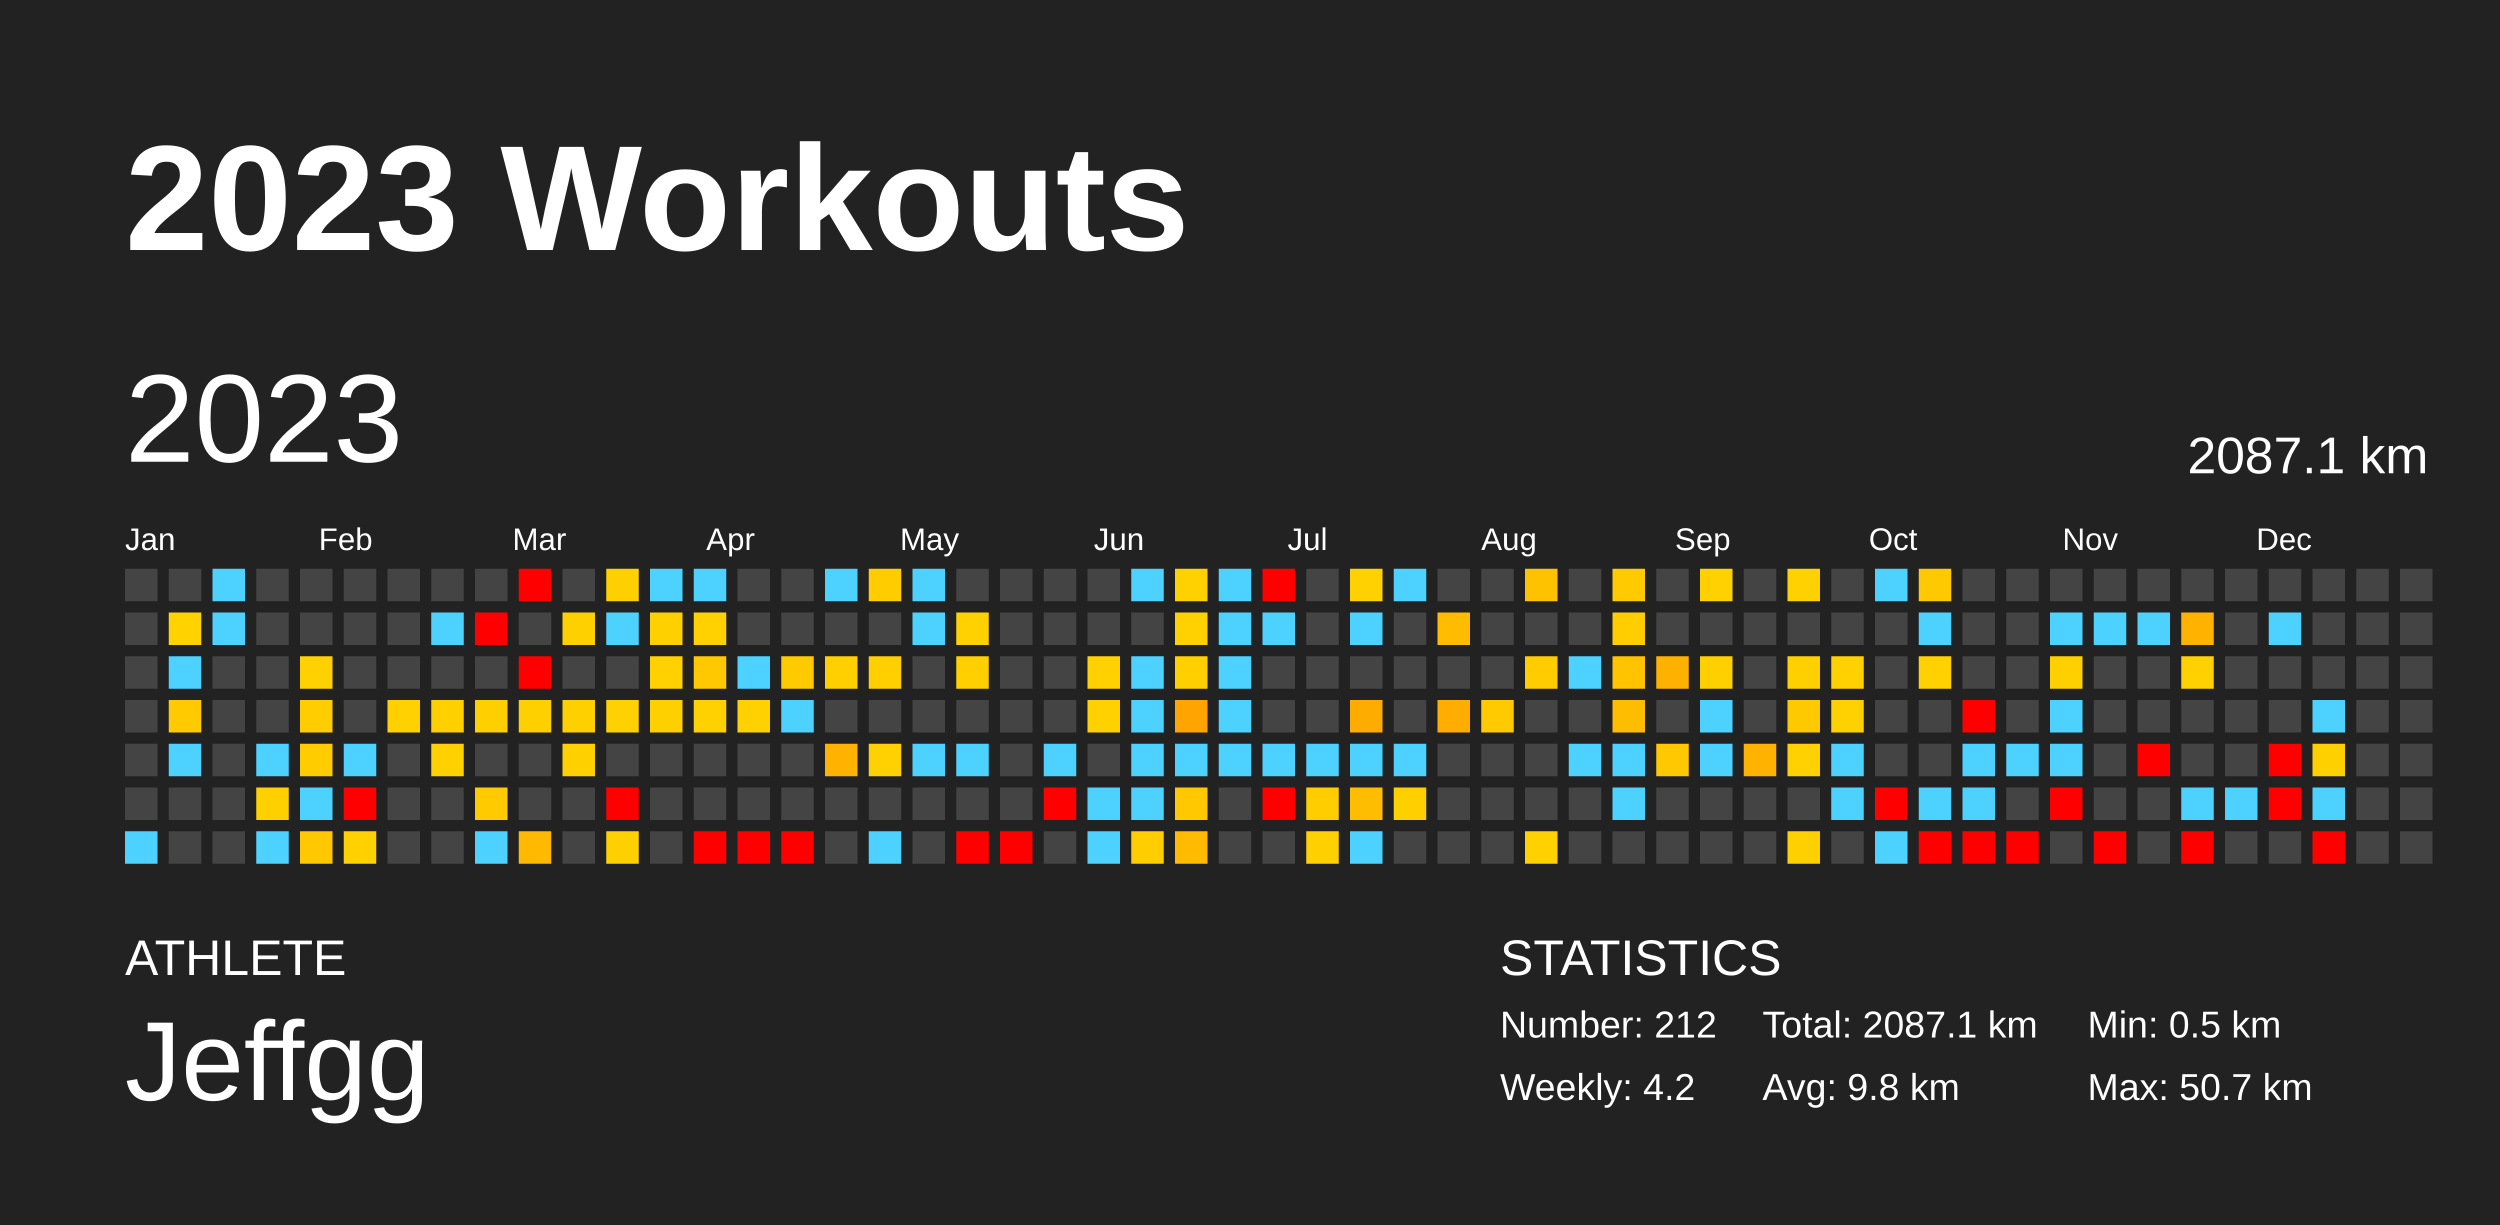
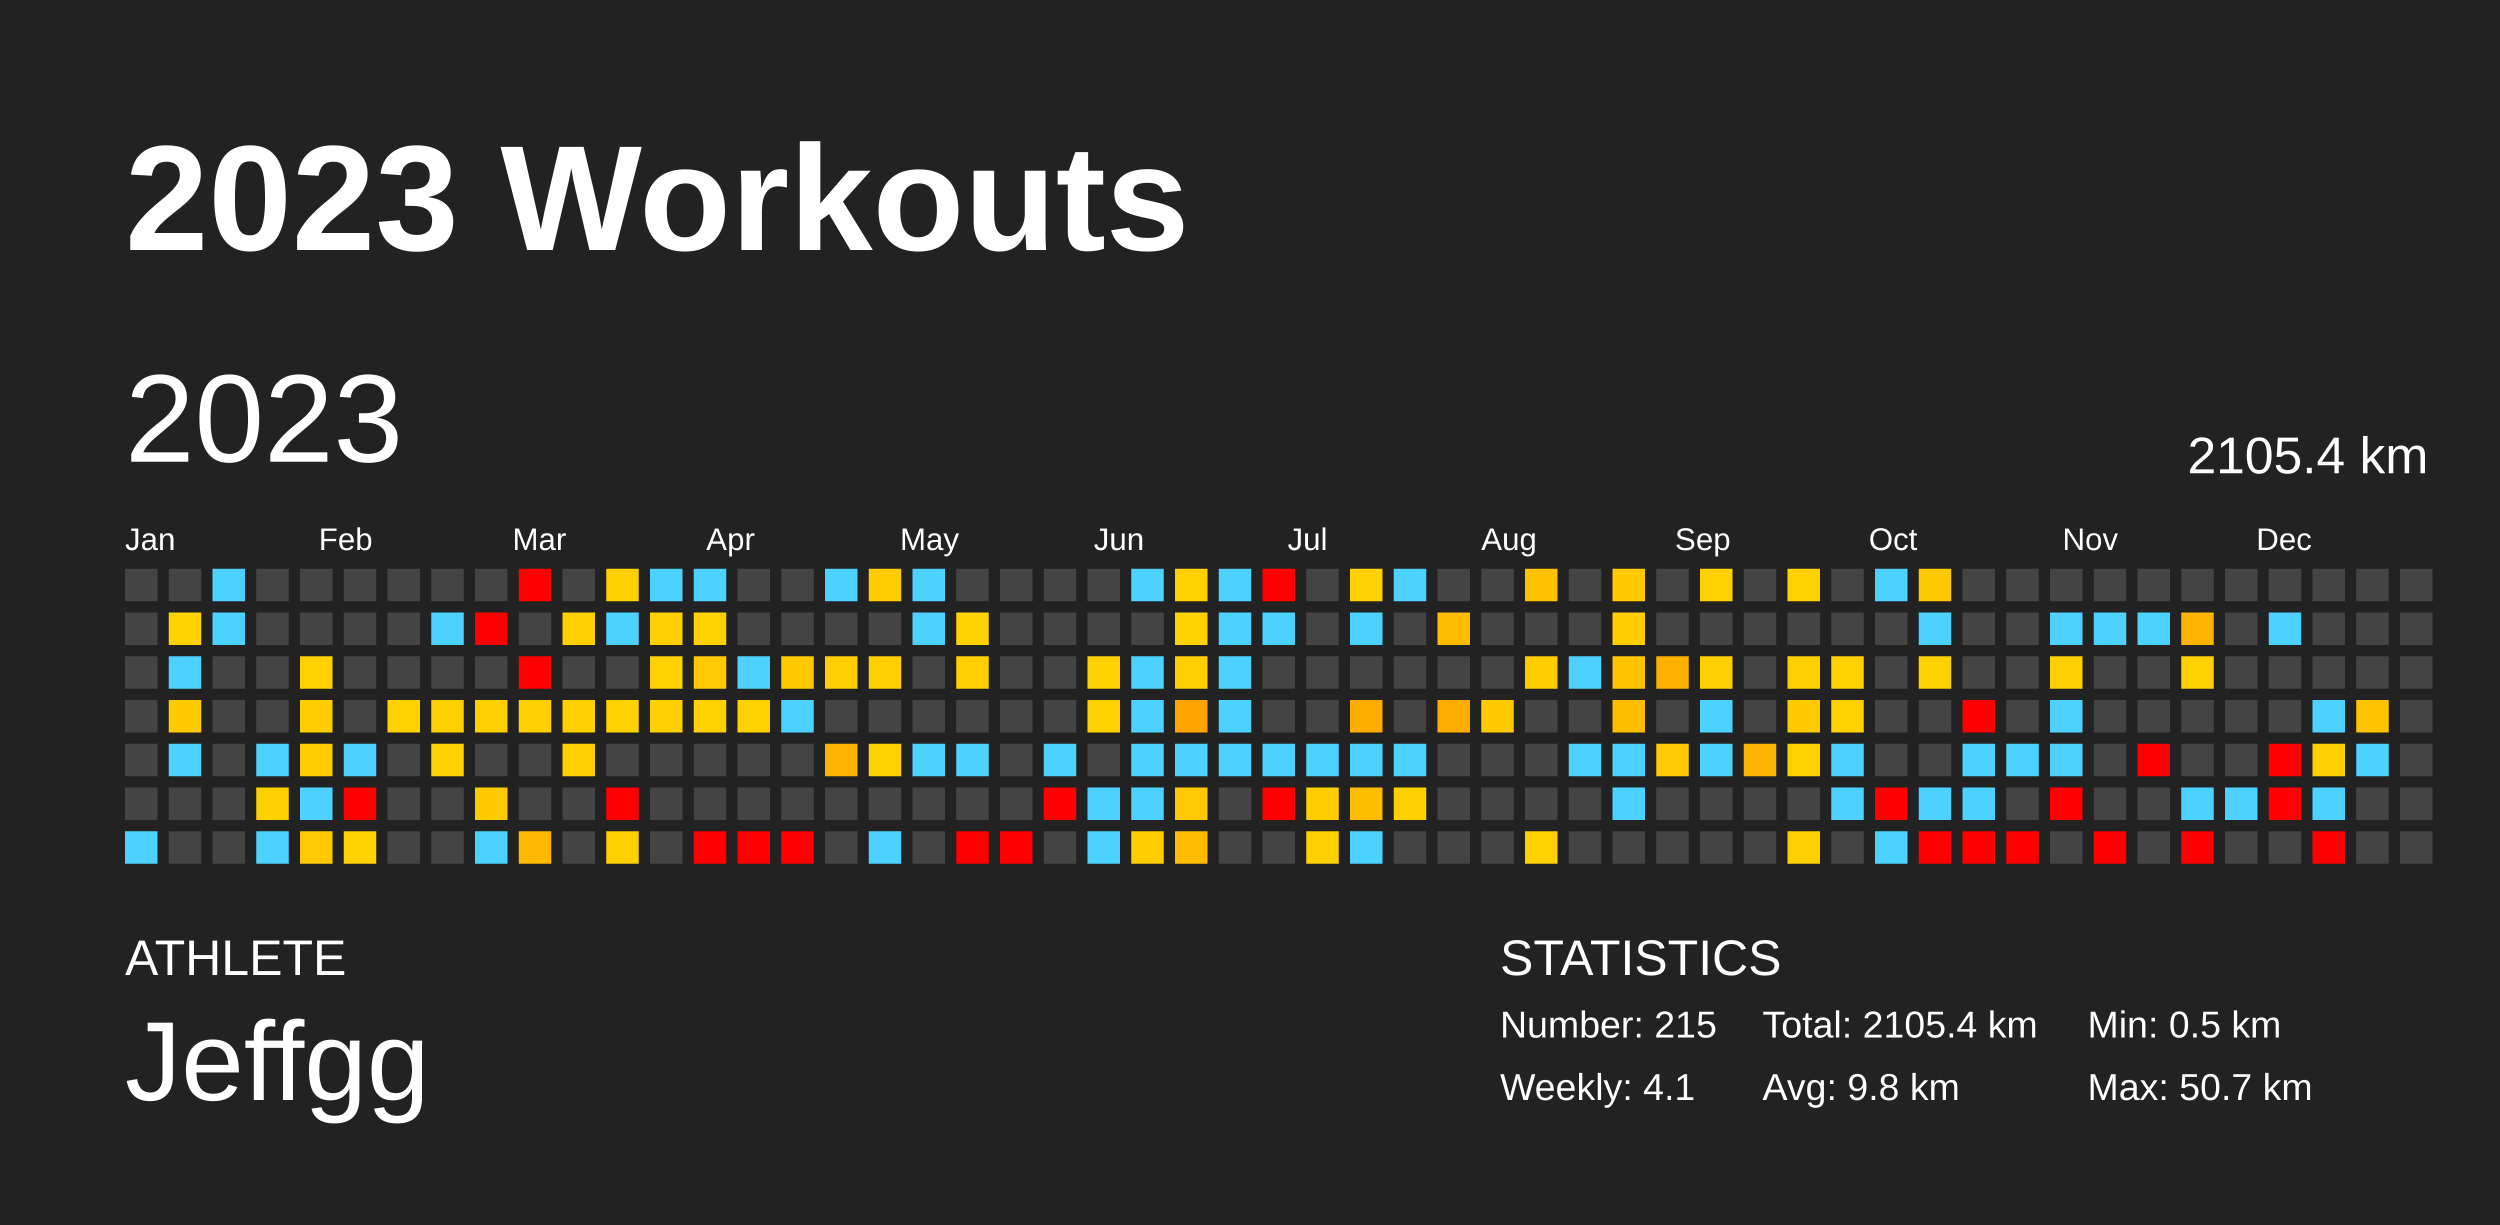
<svg xmlns="http://www.w3.org/2000/svg" baseProfile="full" height="98mm" version="1.1" viewBox="0,0,200,98" width="200mm">
  <defs />
  <rect fill="#222222" height="98" width="200" x="0" y="0" />
  <text fill="#FFFFFF" style="font-size:12px; font-family:Arial; font-weight:bold;" x="10" y="20">2023 Workouts</text>
  <text fill="#FFFFFF" style="font-size:4px; font-family:Arial" x="10" y="78">ATHLETE</text>
  <text fill="#FFFFFF" style="font-size:9px; font-family:Arial" x="10" y="88">Jeffgg</text>
  <text fill="#FFFFFF" style="font-size:4px; font-family:Arial" x="120" y="78">STATISTICS</text>
-   <text fill="#FFFFFF" style="font-size:3px; font-family:Arial" x="120" y="83">Number: 212</text>
-   <text fill="#FFFFFF" style="font-size:3px; font-family:Arial" x="120" y="88">Weekly: 4.2</text>
-   <text fill="#FFFFFF" style="font-size:3px; font-family:Arial" x="141" y="83">Total: 2087.1 km</text>
+   <text fill="#FFFFFF" style="font-size:3px; font-family:Arial" x="120" y="83">Number: 215</text>
+   <text fill="#FFFFFF" style="font-size:3px; font-family:Arial" x="120" y="88">Weekly: 4.1</text>
+   <text fill="#FFFFFF" style="font-size:3px; font-family:Arial" x="141" y="83">Total: 2105.4 km</text>
  <text fill="#FFFFFF" style="font-size:3px; font-family:Arial" x="141" y="88">Avg: 9.8 km</text>
  <text fill="#FFFFFF" style="font-size:3px; font-family:Arial" x="167" y="83">Min: 0.5 km</text>
  <text fill="#FFFFFF" style="font-size:3px; font-family:Arial" x="167" y="88">Max: 50.7 km</text>
  <text dominant-baseline="hanging" fill="#FFFFFF" style="font-size:10.0px; font-family:Arial;" x="10" y="30">2023</text>
-   <text dominant-baseline="hanging" fill="#FFFFFF" style="font-size:4.125px; font-family:Arial;" x="175" y="35">2087.1 km</text>
+   <text dominant-baseline="hanging" fill="#FFFFFF" style="font-size:4.125px; font-family:Arial;" x="175" y="35">2105.4 km</text>
  <text fill="#FFFFFF" style="font-size:2.5px; font-family:Arial" x="10.0" y="44">Jan</text>
  <text fill="#FFFFFF" style="font-size:2.5px; font-family:Arial" x="25.5" y="44">Feb</text>
  <text fill="#FFFFFF" style="font-size:2.5px; font-family:Arial" x="41.0" y="44">Mar</text>
  <text fill="#FFFFFF" style="font-size:2.5px; font-family:Arial" x="56.5" y="44">Apr</text>
  <text fill="#FFFFFF" style="font-size:2.5px; font-family:Arial" x="72.0" y="44">May</text>
  <text fill="#FFFFFF" style="font-size:2.5px; font-family:Arial" x="87.5" y="44">Jun</text>
  <text fill="#FFFFFF" style="font-size:2.5px; font-family:Arial" x="103.0" y="44">Jul</text>
  <text fill="#FFFFFF" style="font-size:2.5px; font-family:Arial" x="118.5" y="44">Aug</text>
  <text fill="#FFFFFF" style="font-size:2.5px; font-family:Arial" x="134.0" y="44">Sep</text>
  <text fill="#FFFFFF" style="font-size:2.5px; font-family:Arial" x="149.5" y="44">Oct</text>
  <text fill="#FFFFFF" style="font-size:2.5px; font-family:Arial" x="165.0" y="44">Nov</text>
  <text fill="#FFFFFF" style="font-size:2.5px; font-family:Arial" x="180.5" y="44">Dec</text>
  <rect fill="#444444" height="2.6" width="2.6" x="10.0" y="45.5" />
  <rect fill="#444444" height="2.6" width="2.6" x="10.0" y="49.0" />
  <rect fill="#444444" height="2.6" width="2.6" x="10.0" y="52.5" />
  <rect fill="#444444" height="2.6" width="2.6" x="10.0" y="56.0" />
  <rect fill="#444444" height="2.6" width="2.6" x="10.0" y="59.5" />
  <rect fill="#444444" height="2.6" width="2.6" x="10.0" y="63.0" />
  <rect fill="#4dd2ff" height="2.6" width="2.6" x="10.0" y="66.5" />
  <rect fill="#444444" height="2.6" width="2.6" x="13.5" y="45.5" />
  <rect fill="#ffd200" height="2.6" width="2.6" x="13.5" y="49.0" />
  <rect fill="#4dd2ff" height="2.6" width="2.6" x="13.5" y="52.5" />
  <rect fill="#ffcb00" height="2.6" width="2.6" x="13.5" y="56.0" />
  <rect fill="#4dd2ff" height="2.6" width="2.6" x="13.5" y="59.5" />
  <rect fill="#444444" height="2.6" width="2.6" x="13.5" y="63.0" />
  <rect fill="#444444" height="2.6" width="2.6" x="13.5" y="66.5" />
  <rect fill="#4dd2ff" height="2.6" width="2.6" x="17.0" y="45.5" />
  <rect fill="#4dd2ff" height="2.6" width="2.6" x="17.0" y="49.0" />
  <rect fill="#444444" height="2.6" width="2.6" x="17.0" y="52.5" />
  <rect fill="#444444" height="2.6" width="2.6" x="17.0" y="56.0" />
  <rect fill="#444444" height="2.6" width="2.6" x="17.0" y="59.5" />
  <rect fill="#444444" height="2.6" width="2.6" x="17.0" y="63.0" />
  <rect fill="#444444" height="2.6" width="2.6" x="17.0" y="66.5" />
  <rect fill="#444444" height="2.6" width="2.6" x="20.5" y="45.5" />
  <rect fill="#444444" height="2.6" width="2.6" x="20.5" y="49.0" />
  <rect fill="#444444" height="2.6" width="2.6" x="20.5" y="52.5" />
  <rect fill="#444444" height="2.6" width="2.6" x="20.5" y="56.0" />
  <rect fill="#4dd2ff" height="2.6" width="2.6" x="20.5" y="59.5" />
  <rect fill="#ffd000" height="2.6" width="2.6" x="20.5" y="63.0" />
  <rect fill="#4dd2ff" height="2.6" width="2.6" x="20.5" y="66.5" />
  <rect fill="#444444" height="2.6" width="2.6" x="24.0" y="45.5" />
  <rect fill="#444444" height="2.6" width="2.6" x="24.0" y="49.0" />
  <rect fill="#ffd100" height="2.6" width="2.6" x="24.0" y="52.5" />
  <rect fill="#ffcd00" height="2.6" width="2.6" x="24.0" y="56.0" />
  <rect fill="#ffcc00" height="2.6" width="2.6" x="24.0" y="59.5" />
  <rect fill="#4dd2ff" height="2.6" width="2.6" x="24.0" y="63.0" />
  <rect fill="#ffc800" height="2.6" width="2.6" x="24.0" y="66.5" />
  <rect fill="#444444" height="2.6" width="2.6" x="27.5" y="45.5" />
  <rect fill="#444444" height="2.6" width="2.6" x="27.5" y="49.0" />
  <rect fill="#444444" height="2.6" width="2.6" x="27.5" y="52.5" />
  <rect fill="#444444" height="2.6" width="2.6" x="27.5" y="56.0" />
  <rect fill="#4dd2ff" height="2.6" width="2.6" x="27.5" y="59.5" />
  <rect fill="red" height="2.6" width="2.6" x="27.5" y="63.0" />
  <rect fill="#ffd100" height="2.6" width="2.6" x="27.5" y="66.5" />
  <rect fill="#444444" height="2.6" width="2.6" x="31.0" y="45.5" />
  <rect fill="#444444" height="2.6" width="2.6" x="31.0" y="49.0" />
  <rect fill="#444444" height="2.6" width="2.6" x="31.0" y="52.5" />
  <rect fill="#ffd100" height="2.6" width="2.6" x="31.0" y="56.0" />
  <rect fill="#444444" height="2.6" width="2.6" x="31.0" y="59.5" />
  <rect fill="#444444" height="2.6" width="2.6" x="31.0" y="63.0" />
  <rect fill="#444444" height="2.6" width="2.6" x="31.0" y="66.5" />
  <rect fill="#444444" height="2.6" width="2.6" x="34.5" y="45.5" />
  <rect fill="#4dd2ff" height="2.6" width="2.6" x="34.5" y="49.0" />
  <rect fill="#444444" height="2.6" width="2.6" x="34.5" y="52.5" />
  <rect fill="#ffd000" height="2.6" width="2.6" x="34.5" y="56.0" />
  <rect fill="#ffd100" height="2.6" width="2.6" x="34.5" y="59.5" />
  <rect fill="#444444" height="2.6" width="2.6" x="34.5" y="63.0" />
  <rect fill="#444444" height="2.6" width="2.6" x="34.5" y="66.5" />
  <rect fill="#444444" height="2.6" width="2.6" x="38.0" y="45.5" />
  <rect fill="red" height="2.6" width="2.6" x="38.0" y="49.0" />
  <rect fill="#444444" height="2.6" width="2.6" x="38.0" y="52.5" />
  <rect fill="#ffd000" height="2.6" width="2.6" x="38.0" y="56.0" />
  <rect fill="#444444" height="2.6" width="2.6" x="38.0" y="59.5" />
  <rect fill="#ffcb00" height="2.6" width="2.6" x="38.0" y="63.0" />
  <rect fill="#4dd2ff" height="2.6" width="2.6" x="38.0" y="66.5" />
  <rect fill="red" height="2.6" width="2.6" x="41.5" y="45.5" />
  <rect fill="#444444" height="2.6" width="2.6" x="41.5" y="49.0" />
  <rect fill="red" height="2.6" width="2.6" x="41.5" y="52.5" />
  <rect fill="#ffd000" height="2.6" width="2.6" x="41.5" y="56.0" />
  <rect fill="#444444" height="2.6" width="2.6" x="41.5" y="59.5" />
  <rect fill="#444444" height="2.6" width="2.6" x="41.5" y="63.0" />
  <rect fill="#ffb900" height="2.6" width="2.6" x="41.5" y="66.5" />
  <rect fill="#444444" height="2.6" width="2.6" x="45.0" y="45.5" />
  <rect fill="#ffd000" height="2.6" width="2.6" x="45.0" y="49.0" />
  <rect fill="#444444" height="2.6" width="2.6" x="45.0" y="52.5" />
  <rect fill="#ffd000" height="2.6" width="2.6" x="45.0" y="56.0" />
  <rect fill="#ffd000" height="2.6" width="2.6" x="45.0" y="59.5" />
  <rect fill="#444444" height="2.6" width="2.6" x="45.0" y="63.0" />
  <rect fill="#444444" height="2.6" width="2.6" x="45.0" y="66.5" />
  <rect fill="#ffd000" height="2.6" width="2.6" x="48.5" y="45.5" />
  <rect fill="#4dd2ff" height="2.6" width="2.6" x="48.5" y="49.0" />
  <rect fill="#444444" height="2.6" width="2.6" x="48.5" y="52.5" />
  <rect fill="#ffd100" height="2.6" width="2.6" x="48.5" y="56.0" />
  <rect fill="#444444" height="2.6" width="2.6" x="48.5" y="59.5" />
  <rect fill="red" height="2.6" width="2.6" x="48.5" y="63.0" />
  <rect fill="#ffd000" height="2.6" width="2.6" x="48.5" y="66.5" />
  <rect fill="#4dd2ff" height="2.6" width="2.6" x="52.0" y="45.5" />
  <rect fill="#ffd000" height="2.6" width="2.6" x="52.0" y="49.0" />
  <rect fill="#ffd100" height="2.6" width="2.6" x="52.0" y="52.5" />
  <rect fill="#ffd000" height="2.6" width="2.6" x="52.0" y="56.0" />
  <rect fill="#444444" height="2.6" width="2.6" x="52.0" y="59.5" />
  <rect fill="#444444" height="2.6" width="2.6" x="52.0" y="63.0" />
  <rect fill="#444444" height="2.6" width="2.6" x="52.0" y="66.5" />
  <rect fill="#4dd2ff" height="2.6" width="2.6" x="55.5" y="45.5" />
  <rect fill="#ffd100" height="2.6" width="2.6" x="55.5" y="49.0" />
  <rect fill="#ffc800" height="2.6" width="2.6" x="55.5" y="52.5" />
  <rect fill="#ffd100" height="2.6" width="2.6" x="55.5" y="56.0" />
  <rect fill="#444444" height="2.6" width="2.6" x="55.5" y="59.5" />
  <rect fill="#444444" height="2.6" width="2.6" x="55.5" y="63.0" />
  <rect fill="red" height="2.6" width="2.6" x="55.5" y="66.5" />
  <rect fill="#444444" height="2.6" width="2.6" x="59.0" y="45.5" />
  <rect fill="#444444" height="2.6" width="2.6" x="59.0" y="49.0" />
  <rect fill="#4dd2ff" height="2.6" width="2.6" x="59.0" y="52.5" />
  <rect fill="#ffd100" height="2.6" width="2.6" x="59.0" y="56.0" />
  <rect fill="#444444" height="2.6" width="2.6" x="59.0" y="59.5" />
  <rect fill="#444444" height="2.6" width="2.6" x="59.0" y="63.0" />
  <rect fill="red" height="2.6" width="2.6" x="59.0" y="66.5" />
  <rect fill="#444444" height="2.6" width="2.6" x="62.5" y="45.5" />
  <rect fill="#444444" height="2.6" width="2.6" x="62.5" y="49.0" />
  <rect fill="#ffcb00" height="2.6" width="2.6" x="62.5" y="52.5" />
  <rect fill="#4dd2ff" height="2.6" width="2.6" x="62.5" y="56.0" />
  <rect fill="#444444" height="2.6" width="2.6" x="62.5" y="59.5" />
  <rect fill="#444444" height="2.6" width="2.6" x="62.5" y="63.0" />
  <rect fill="red" height="2.6" width="2.6" x="62.5" y="66.5" />
  <rect fill="#4dd2ff" height="2.6" width="2.6" x="66.0" y="45.5" />
  <rect fill="#444444" height="2.6" width="2.6" x="66.0" y="49.0" />
  <rect fill="#ffcf00" height="2.6" width="2.6" x="66.0" y="52.5" />
  <rect fill="#444444" height="2.6" width="2.6" x="66.0" y="56.0" />
  <rect fill="#ffb300" height="2.6" width="2.6" x="66.0" y="59.5" />
  <rect fill="#444444" height="2.6" width="2.6" x="66.0" y="63.0" />
  <rect fill="#444444" height="2.6" width="2.6" x="66.0" y="66.5" />
  <rect fill="#ffcc00" height="2.6" width="2.6" x="69.5" y="45.5" />
  <rect fill="#444444" height="2.6" width="2.6" x="69.5" y="49.0" />
  <rect fill="#ffcf00" height="2.6" width="2.6" x="69.5" y="52.5" />
  <rect fill="#444444" height="2.6" width="2.6" x="69.5" y="56.0" />
  <rect fill="#ffd100" height="2.6" width="2.6" x="69.5" y="59.5" />
  <rect fill="#444444" height="2.6" width="2.6" x="69.5" y="63.0" />
  <rect fill="#4dd2ff" height="2.6" width="2.6" x="69.5" y="66.5" />
  <rect fill="#4dd2ff" height="2.6" width="2.6" x="73.0" y="45.5" />
  <rect fill="#4dd2ff" height="2.6" width="2.6" x="73.0" y="49.0" />
  <rect fill="#444444" height="2.6" width="2.6" x="73.0" y="52.5" />
  <rect fill="#444444" height="2.6" width="2.6" x="73.0" y="56.0" />
  <rect fill="#4dd2ff" height="2.6" width="2.6" x="73.0" y="59.5" />
  <rect fill="#444444" height="2.6" width="2.6" x="73.0" y="63.0" />
  <rect fill="#444444" height="2.6" width="2.6" x="73.0" y="66.5" />
  <rect fill="#444444" height="2.6" width="2.6" x="76.5" y="45.5" />
  <rect fill="#ffd100" height="2.6" width="2.6" x="76.5" y="49.0" />
  <rect fill="#ffcf00" height="2.6" width="2.6" x="76.5" y="52.5" />
  <rect fill="#444444" height="2.6" width="2.6" x="76.5" y="56.0" />
  <rect fill="#4dd2ff" height="2.6" width="2.6" x="76.5" y="59.5" />
  <rect fill="#444444" height="2.6" width="2.6" x="76.5" y="63.0" />
  <rect fill="red" height="2.6" width="2.6" x="76.5" y="66.5" />
  <rect fill="#444444" height="2.6" width="2.6" x="80.0" y="45.5" />
  <rect fill="#444444" height="2.6" width="2.6" x="80.0" y="49.0" />
  <rect fill="#444444" height="2.6" width="2.6" x="80.0" y="52.5" />
  <rect fill="#444444" height="2.6" width="2.6" x="80.0" y="56.0" />
  <rect fill="#444444" height="2.6" width="2.6" x="80.0" y="59.5" />
  <rect fill="#444444" height="2.6" width="2.6" x="80.0" y="63.0" />
  <rect fill="red" height="2.6" width="2.6" x="80.0" y="66.5" />
  <rect fill="#444444" height="2.6" width="2.6" x="83.5" y="45.5" />
  <rect fill="#444444" height="2.6" width="2.6" x="83.5" y="49.0" />
  <rect fill="#444444" height="2.6" width="2.6" x="83.5" y="52.5" />
  <rect fill="#444444" height="2.6" width="2.6" x="83.5" y="56.0" />
  <rect fill="#4dd2ff" height="2.6" width="2.6" x="83.5" y="59.5" />
  <rect fill="red" height="2.6" width="2.6" x="83.5" y="63.0" />
  <rect fill="#444444" height="2.6" width="2.6" x="83.5" y="66.5" />
  <rect fill="#444444" height="2.6" width="2.6" x="87.0" y="45.5" />
  <rect fill="#444444" height="2.6" width="2.6" x="87.0" y="49.0" />
  <rect fill="#ffd100" height="2.6" width="2.6" x="87.0" y="52.5" />
  <rect fill="#ffd100" height="2.6" width="2.6" x="87.0" y="56.0" />
  <rect fill="#444444" height="2.6" width="2.6" x="87.0" y="59.5" />
  <rect fill="#4dd2ff" height="2.6" width="2.6" x="87.0" y="63.0" />
  <rect fill="#4dd2ff" height="2.6" width="2.6" x="87.0" y="66.5" />
  <rect fill="#4dd2ff" height="2.6" width="2.6" x="90.5" y="45.5" />
  <rect fill="#444444" height="2.6" width="2.6" x="90.5" y="49.0" />
  <rect fill="#4dd2ff" height="2.6" width="2.6" x="90.5" y="52.5" />
  <rect fill="#4dd2ff" height="2.6" width="2.6" x="90.5" y="56.0" />
  <rect fill="#4dd2ff" height="2.6" width="2.6" x="90.5" y="59.5" />
  <rect fill="#4dd2ff" height="2.6" width="2.6" x="90.5" y="63.0" />
  <rect fill="#ffcd00" height="2.6" width="2.6" x="90.5" y="66.5" />
  <rect fill="#ffd100" height="2.6" width="2.6" x="94.0" y="45.5" />
  <rect fill="#ffd100" height="2.6" width="2.6" x="94.0" y="49.0" />
  <rect fill="#ffcf00" height="2.6" width="2.6" x="94.0" y="52.5" />
  <rect fill="#ffa400" height="2.6" width="2.6" x="94.0" y="56.0" />
  <rect fill="#4dd2ff" height="2.6" width="2.6" x="94.0" y="59.5" />
  <rect fill="#ffc800" height="2.6" width="2.6" x="94.0" y="63.0" />
  <rect fill="#ffbb00" height="2.6" width="2.6" x="94.0" y="66.5" />
  <rect fill="#4dd2ff" height="2.6" width="2.6" x="97.5" y="45.5" />
  <rect fill="#4dd2ff" height="2.6" width="2.6" x="97.5" y="49.0" />
  <rect fill="#4dd2ff" height="2.6" width="2.6" x="97.5" y="52.5" />
  <rect fill="#4dd2ff" height="2.6" width="2.6" x="97.5" y="56.0" />
  <rect fill="#4dd2ff" height="2.6" width="2.6" x="97.5" y="59.5" />
  <rect fill="#444444" height="2.6" width="2.6" x="97.5" y="63.0" />
  <rect fill="#444444" height="2.6" width="2.6" x="97.5" y="66.5" />
  <rect fill="red" height="2.6" width="2.6" x="101.0" y="45.5" />
  <rect fill="#4dd2ff" height="2.6" width="2.6" x="101.0" y="49.0" />
  <rect fill="#444444" height="2.6" width="2.6" x="101.0" y="52.5" />
  <rect fill="#444444" height="2.6" width="2.6" x="101.0" y="56.0" />
  <rect fill="#4dd2ff" height="2.6" width="2.6" x="101.0" y="59.5" />
  <rect fill="red" height="2.6" width="2.6" x="101.0" y="63.0" />
  <rect fill="#444444" height="2.6" width="2.6" x="101.0" y="66.5" />
  <rect fill="#444444" height="2.6" width="2.6" x="104.5" y="45.5" />
  <rect fill="#444444" height="2.6" width="2.6" x="104.5" y="49.0" />
  <rect fill="#444444" height="2.6" width="2.6" x="104.5" y="52.5" />
  <rect fill="#444444" height="2.6" width="2.6" x="104.5" y="56.0" />
  <rect fill="#4dd2ff" height="2.6" width="2.6" x="104.5" y="59.5" />
  <rect fill="#ffcd00" height="2.6" width="2.6" x="104.5" y="63.0" />
  <rect fill="#ffd000" height="2.6" width="2.6" x="104.5" y="66.5" />
  <rect fill="#ffd100" height="2.6" width="2.6" x="108.0" y="45.5" />
  <rect fill="#4dd2ff" height="2.6" width="2.6" x="108.0" y="49.0" />
  <rect fill="#444444" height="2.6" width="2.6" x="108.0" y="52.5" />
  <rect fill="#ffac00" height="2.6" width="2.6" x="108.0" y="56.0" />
  <rect fill="#4dd2ff" height="2.6" width="2.6" x="108.0" y="59.5" />
  <rect fill="#ffbd00" height="2.6" width="2.6" x="108.0" y="63.0" />
  <rect fill="#4dd2ff" height="2.6" width="2.6" x="108.0" y="66.5" />
  <rect fill="#4dd2ff" height="2.6" width="2.6" x="111.5" y="45.5" />
  <rect fill="#444444" height="2.6" width="2.6" x="111.5" y="49.0" />
  <rect fill="#444444" height="2.6" width="2.6" x="111.5" y="52.5" />
  <rect fill="#444444" height="2.6" width="2.6" x="111.5" y="56.0" />
  <rect fill="#4dd2ff" height="2.6" width="2.6" x="111.5" y="59.5" />
  <rect fill="#ffd000" height="2.6" width="2.6" x="111.5" y="63.0" />
  <rect fill="#444444" height="2.6" width="2.6" x="111.5" y="66.5" />
  <rect fill="#444444" height="2.6" width="2.6" x="115.0" y="45.5" />
  <rect fill="#ffbc00" height="2.6" width="2.6" x="115.0" y="49.0" />
  <rect fill="#444444" height="2.6" width="2.6" x="115.0" y="52.5" />
  <rect fill="#ffad00" height="2.6" width="2.6" x="115.0" y="56.0" />
  <rect fill="#444444" height="2.6" width="2.6" x="115.0" y="59.5" />
  <rect fill="#444444" height="2.6" width="2.6" x="115.0" y="63.0" />
  <rect fill="#444444" height="2.6" width="2.6" x="115.0" y="66.5" />
  <rect fill="#444444" height="2.6" width="2.6" x="118.5" y="45.5" />
  <rect fill="#444444" height="2.6" width="2.6" x="118.5" y="49.0" />
  <rect fill="#444444" height="2.6" width="2.6" x="118.5" y="52.5" />
  <rect fill="#ffca00" height="2.6" width="2.6" x="118.5" y="56.0" />
  <rect fill="#444444" height="2.6" width="2.6" x="118.5" y="59.5" />
  <rect fill="#444444" height="2.6" width="2.6" x="118.5" y="63.0" />
  <rect fill="#444444" height="2.6" width="2.6" x="118.5" y="66.5" />
  <rect fill="#ffc200" height="2.6" width="2.6" x="122.0" y="45.5" />
  <rect fill="#444444" height="2.6" width="2.6" x="122.0" y="49.0" />
  <rect fill="#ffcc00" height="2.6" width="2.6" x="122.0" y="52.5" />
  <rect fill="#444444" height="2.6" width="2.6" x="122.0" y="56.0" />
  <rect fill="#444444" height="2.6" width="2.6" x="122.0" y="59.5" />
  <rect fill="#444444" height="2.6" width="2.6" x="122.0" y="63.0" />
  <rect fill="#ffd100" height="2.6" width="2.6" x="122.0" y="66.5" />
  <rect fill="#444444" height="2.6" width="2.6" x="125.5" y="45.5" />
  <rect fill="#444444" height="2.6" width="2.6" x="125.5" y="49.0" />
  <rect fill="#4dd2ff" height="2.6" width="2.6" x="125.5" y="52.5" />
  <rect fill="#444444" height="2.6" width="2.6" x="125.5" y="56.0" />
  <rect fill="#4dd2ff" height="2.6" width="2.6" x="125.5" y="59.5" />
  <rect fill="#444444" height="2.6" width="2.6" x="125.5" y="63.0" />
  <rect fill="#444444" height="2.6" width="2.6" x="125.5" y="66.5" />
  <rect fill="#ffcb00" height="2.6" width="2.6" x="129.0" y="45.5" />
  <rect fill="#ffcd00" height="2.6" width="2.6" x="129.0" y="49.0" />
  <rect fill="#ffc300" height="2.6" width="2.6" x="129.0" y="52.5" />
  <rect fill="#ffbd00" height="2.6" width="2.6" x="129.0" y="56.0" />
  <rect fill="#4dd2ff" height="2.6" width="2.6" x="129.0" y="59.5" />
  <rect fill="#4dd2ff" height="2.6" width="2.6" x="129.0" y="63.0" />
  <rect fill="#444444" height="2.6" width="2.6" x="129.0" y="66.5" />
  <rect fill="#444444" height="2.6" width="2.6" x="132.5" y="45.5" />
  <rect fill="#444444" height="2.6" width="2.6" x="132.5" y="49.0" />
  <rect fill="#ffb100" height="2.6" width="2.6" x="132.5" y="52.5" />
  <rect fill="#444444" height="2.6" width="2.6" x="132.5" y="56.0" />
  <rect fill="#ffc800" height="2.6" width="2.6" x="132.5" y="59.5" />
  <rect fill="#444444" height="2.6" width="2.6" x="132.5" y="63.0" />
  <rect fill="#444444" height="2.6" width="2.6" x="132.5" y="66.5" />
  <rect fill="#ffd100" height="2.6" width="2.6" x="136.0" y="45.5" />
  <rect fill="#444444" height="2.6" width="2.6" x="136.0" y="49.0" />
  <rect fill="#ffd000" height="2.6" width="2.6" x="136.0" y="52.5" />
  <rect fill="#4dd2ff" height="2.6" width="2.6" x="136.0" y="56.0" />
  <rect fill="#4dd2ff" height="2.6" width="2.6" x="136.0" y="59.5" />
  <rect fill="#444444" height="2.6" width="2.6" x="136.0" y="63.0" />
  <rect fill="#444444" height="2.6" width="2.6" x="136.0" y="66.5" />
  <rect fill="#444444" height="2.6" width="2.6" x="139.5" y="45.5" />
  <rect fill="#444444" height="2.6" width="2.6" x="139.5" y="49.0" />
  <rect fill="#444444" height="2.6" width="2.6" x="139.5" y="52.5" />
  <rect fill="#444444" height="2.6" width="2.6" x="139.5" y="56.0" />
  <rect fill="#ffb300" height="2.6" width="2.6" x="139.5" y="59.5" />
  <rect fill="#444444" height="2.6" width="2.6" x="139.5" y="63.0" />
  <rect fill="#444444" height="2.6" width="2.6" x="139.5" y="66.5" />
  <rect fill="#ffd100" height="2.6" width="2.6" x="143.0" y="45.5" />
  <rect fill="#444444" height="2.6" width="2.6" x="143.0" y="49.0" />
  <rect fill="#ffd000" height="2.6" width="2.6" x="143.0" y="52.5" />
  <rect fill="#ffc900" height="2.6" width="2.6" x="143.0" y="56.0" />
  <rect fill="#ffd100" height="2.6" width="2.6" x="143.0" y="59.5" />
  <rect fill="#444444" height="2.6" width="2.6" x="143.0" y="63.0" />
  <rect fill="#ffd000" height="2.6" width="2.6" x="143.0" y="66.5" />
  <rect fill="#444444" height="2.6" width="2.6" x="146.5" y="45.5" />
  <rect fill="#444444" height="2.6" width="2.6" x="146.5" y="49.0" />
  <rect fill="#ffd100" height="2.6" width="2.6" x="146.5" y="52.5" />
  <rect fill="#ffd100" height="2.6" width="2.6" x="146.5" y="56.0" />
  <rect fill="#4dd2ff" height="2.6" width="2.6" x="146.5" y="59.5" />
  <rect fill="#4dd2ff" height="2.6" width="2.6" x="146.5" y="63.0" />
  <rect fill="#444444" height="2.6" width="2.6" x="146.5" y="66.5" />
  <rect fill="#4dd2ff" height="2.6" width="2.6" x="150.0" y="45.5" />
  <rect fill="#444444" height="2.6" width="2.6" x="150.0" y="49.0" />
  <rect fill="#444444" height="2.6" width="2.6" x="150.0" y="52.5" />
  <rect fill="#444444" height="2.6" width="2.6" x="150.0" y="56.0" />
  <rect fill="#444444" height="2.6" width="2.6" x="150.0" y="59.5" />
  <rect fill="red" height="2.6" width="2.6" x="150.0" y="63.0" />
  <rect fill="#4dd2ff" height="2.6" width="2.6" x="150.0" y="66.5" />
  <rect fill="#ffc900" height="2.6" width="2.6" x="153.5" y="45.5" />
  <rect fill="#4dd2ff" height="2.6" width="2.6" x="153.5" y="49.0" />
  <rect fill="#ffd100" height="2.6" width="2.6" x="153.5" y="52.5" />
  <rect fill="#444444" height="2.6" width="2.6" x="153.5" y="56.0" />
  <rect fill="#444444" height="2.6" width="2.6" x="153.5" y="59.5" />
  <rect fill="#4dd2ff" height="2.6" width="2.6" x="153.5" y="63.0" />
  <rect fill="red" height="2.6" width="2.6" x="153.5" y="66.5" />
  <rect fill="#444444" height="2.6" width="2.6" x="157.0" y="45.5" />
  <rect fill="#444444" height="2.6" width="2.6" x="157.0" y="49.0" />
  <rect fill="#444444" height="2.6" width="2.6" x="157.0" y="52.5" />
  <rect fill="red" height="2.6" width="2.6" x="157.0" y="56.0" />
  <rect fill="#4dd2ff" height="2.6" width="2.6" x="157.0" y="59.5" />
  <rect fill="#4dd2ff" height="2.6" width="2.6" x="157.0" y="63.0" />
  <rect fill="red" height="2.6" width="2.6" x="157.0" y="66.5" />
  <rect fill="#444444" height="2.6" width="2.6" x="160.5" y="45.5" />
  <rect fill="#444444" height="2.6" width="2.6" x="160.5" y="49.0" />
  <rect fill="#444444" height="2.6" width="2.6" x="160.5" y="52.5" />
  <rect fill="#444444" height="2.6" width="2.6" x="160.5" y="56.0" />
  <rect fill="#4dd2ff" height="2.6" width="2.6" x="160.5" y="59.5" />
  <rect fill="#444444" height="2.6" width="2.6" x="160.5" y="63.0" />
  <rect fill="red" height="2.6" width="2.6" x="160.5" y="66.5" />
  <rect fill="#444444" height="2.6" width="2.6" x="164.0" y="45.5" />
  <rect fill="#4dd2ff" height="2.6" width="2.6" x="164.0" y="49.0" />
  <rect fill="#ffd000" height="2.6" width="2.6" x="164.0" y="52.5" />
  <rect fill="#4dd2ff" height="2.6" width="2.6" x="164.0" y="56.0" />
  <rect fill="#4dd2ff" height="2.6" width="2.6" x="164.0" y="59.5" />
  <rect fill="red" height="2.6" width="2.6" x="164.0" y="63.0" />
  <rect fill="#444444" height="2.6" width="2.6" x="164.0" y="66.5" />
  <rect fill="#444444" height="2.6" width="2.6" x="167.5" y="45.5" />
  <rect fill="#4dd2ff" height="2.6" width="2.6" x="167.5" y="49.0" />
  <rect fill="#444444" height="2.6" width="2.6" x="167.5" y="52.5" />
  <rect fill="#444444" height="2.6" width="2.6" x="167.5" y="56.0" />
  <rect fill="#444444" height="2.6" width="2.6" x="167.5" y="59.5" />
  <rect fill="#444444" height="2.6" width="2.6" x="167.5" y="63.0" />
  <rect fill="red" height="2.6" width="2.6" x="167.5" y="66.5" />
  <rect fill="#444444" height="2.6" width="2.6" x="171.0" y="45.5" />
  <rect fill="#4dd2ff" height="2.6" width="2.6" x="171.0" y="49.0" />
  <rect fill="#444444" height="2.6" width="2.6" x="171.0" y="52.5" />
  <rect fill="#444444" height="2.6" width="2.6" x="171.0" y="56.0" />
  <rect fill="red" height="2.6" width="2.6" x="171.0" y="59.5" />
  <rect fill="#444444" height="2.6" width="2.6" x="171.0" y="63.0" />
  <rect fill="#444444" height="2.6" width="2.6" x="171.0" y="66.5" />
  <rect fill="#444444" height="2.6" width="2.6" x="174.5" y="45.5" />
  <rect fill="#ffb300" height="2.6" width="2.6" x="174.5" y="49.0" />
  <rect fill="#ffd100" height="2.6" width="2.6" x="174.5" y="52.5" />
  <rect fill="#444444" height="2.6" width="2.6" x="174.5" y="56.0" />
  <rect fill="#444444" height="2.6" width="2.6" x="174.5" y="59.5" />
  <rect fill="#4dd2ff" height="2.6" width="2.6" x="174.5" y="63.0" />
  <rect fill="red" height="2.6" width="2.6" x="174.5" y="66.5" />
  <rect fill="#444444" height="2.6" width="2.6" x="178.0" y="45.5" />
  <rect fill="#444444" height="2.6" width="2.6" x="178.0" y="49.0" />
  <rect fill="#444444" height="2.6" width="2.6" x="178.0" y="52.5" />
  <rect fill="#444444" height="2.6" width="2.6" x="178.0" y="56.0" />
  <rect fill="#444444" height="2.6" width="2.6" x="178.0" y="59.5" />
  <rect fill="#4dd2ff" height="2.6" width="2.6" x="178.0" y="63.0" />
  <rect fill="#444444" height="2.6" width="2.6" x="178.0" y="66.5" />
  <rect fill="#444444" height="2.6" width="2.6" x="181.5" y="45.5" />
  <rect fill="#4dd2ff" height="2.6" width="2.6" x="181.5" y="49.0" />
  <rect fill="#444444" height="2.6" width="2.6" x="181.5" y="52.5" />
  <rect fill="#444444" height="2.6" width="2.6" x="181.5" y="56.0" />
  <rect fill="red" height="2.6" width="2.6" x="181.5" y="59.5" />
  <rect fill="red" height="2.6" width="2.6" x="181.5" y="63.0" />
  <rect fill="#444444" height="2.6" width="2.6" x="181.5" y="66.5" />
  <rect fill="#444444" height="2.6" width="2.6" x="185.0" y="45.5" />
  <rect fill="#444444" height="2.6" width="2.6" x="185.0" y="49.0" />
  <rect fill="#444444" height="2.6" width="2.6" x="185.0" y="52.5" />
  <rect fill="#4dd2ff" height="2.6" width="2.6" x="185.0" y="56.0" />
  <rect fill="#ffd000" height="2.6" width="2.6" x="185.0" y="59.5" />
  <rect fill="#4dd2ff" height="2.6" width="2.6" x="185.0" y="63.0" />
  <rect fill="red" height="2.6" width="2.6" x="185.0" y="66.5" />
  <rect fill="#444444" height="2.6" width="2.6" x="188.5" y="45.5" />
  <rect fill="#444444" height="2.6" width="2.6" x="188.5" y="49.0" />
  <rect fill="#444444" height="2.6" width="2.6" x="188.5" y="52.5" />
-   <rect fill="#444444" height="2.6" width="2.6" x="188.5" y="56.0" />
-   <rect fill="#444444" height="2.6" width="2.6" x="188.5" y="59.5" />
+   <rect fill="#ffc300" height="2.6" width="2.6" x="188.5" y="56.0" />
+   <rect fill="#4dd2ff" height="2.6" width="2.6" x="188.5" y="59.5" />
  <rect fill="#444444" height="2.6" width="2.6" x="188.5" y="63.0" />
  <rect fill="#444444" height="2.6" width="2.6" x="188.5" y="66.5" />
  <rect fill="#444444" height="2.6" width="2.6" x="192.0" y="45.5" />
  <rect fill="#444444" height="2.6" width="2.6" x="192.0" y="49.0" />
  <rect fill="#444444" height="2.6" width="2.6" x="192.0" y="52.5" />
  <rect fill="#444444" height="2.6" width="2.6" x="192.0" y="56.0" />
  <rect fill="#444444" height="2.6" width="2.6" x="192.0" y="59.5" />
  <rect fill="#444444" height="2.6" width="2.6" x="192.0" y="63.0" />
  <rect fill="#444444" height="2.6" width="2.6" x="192.0" y="66.5" />
</svg>
